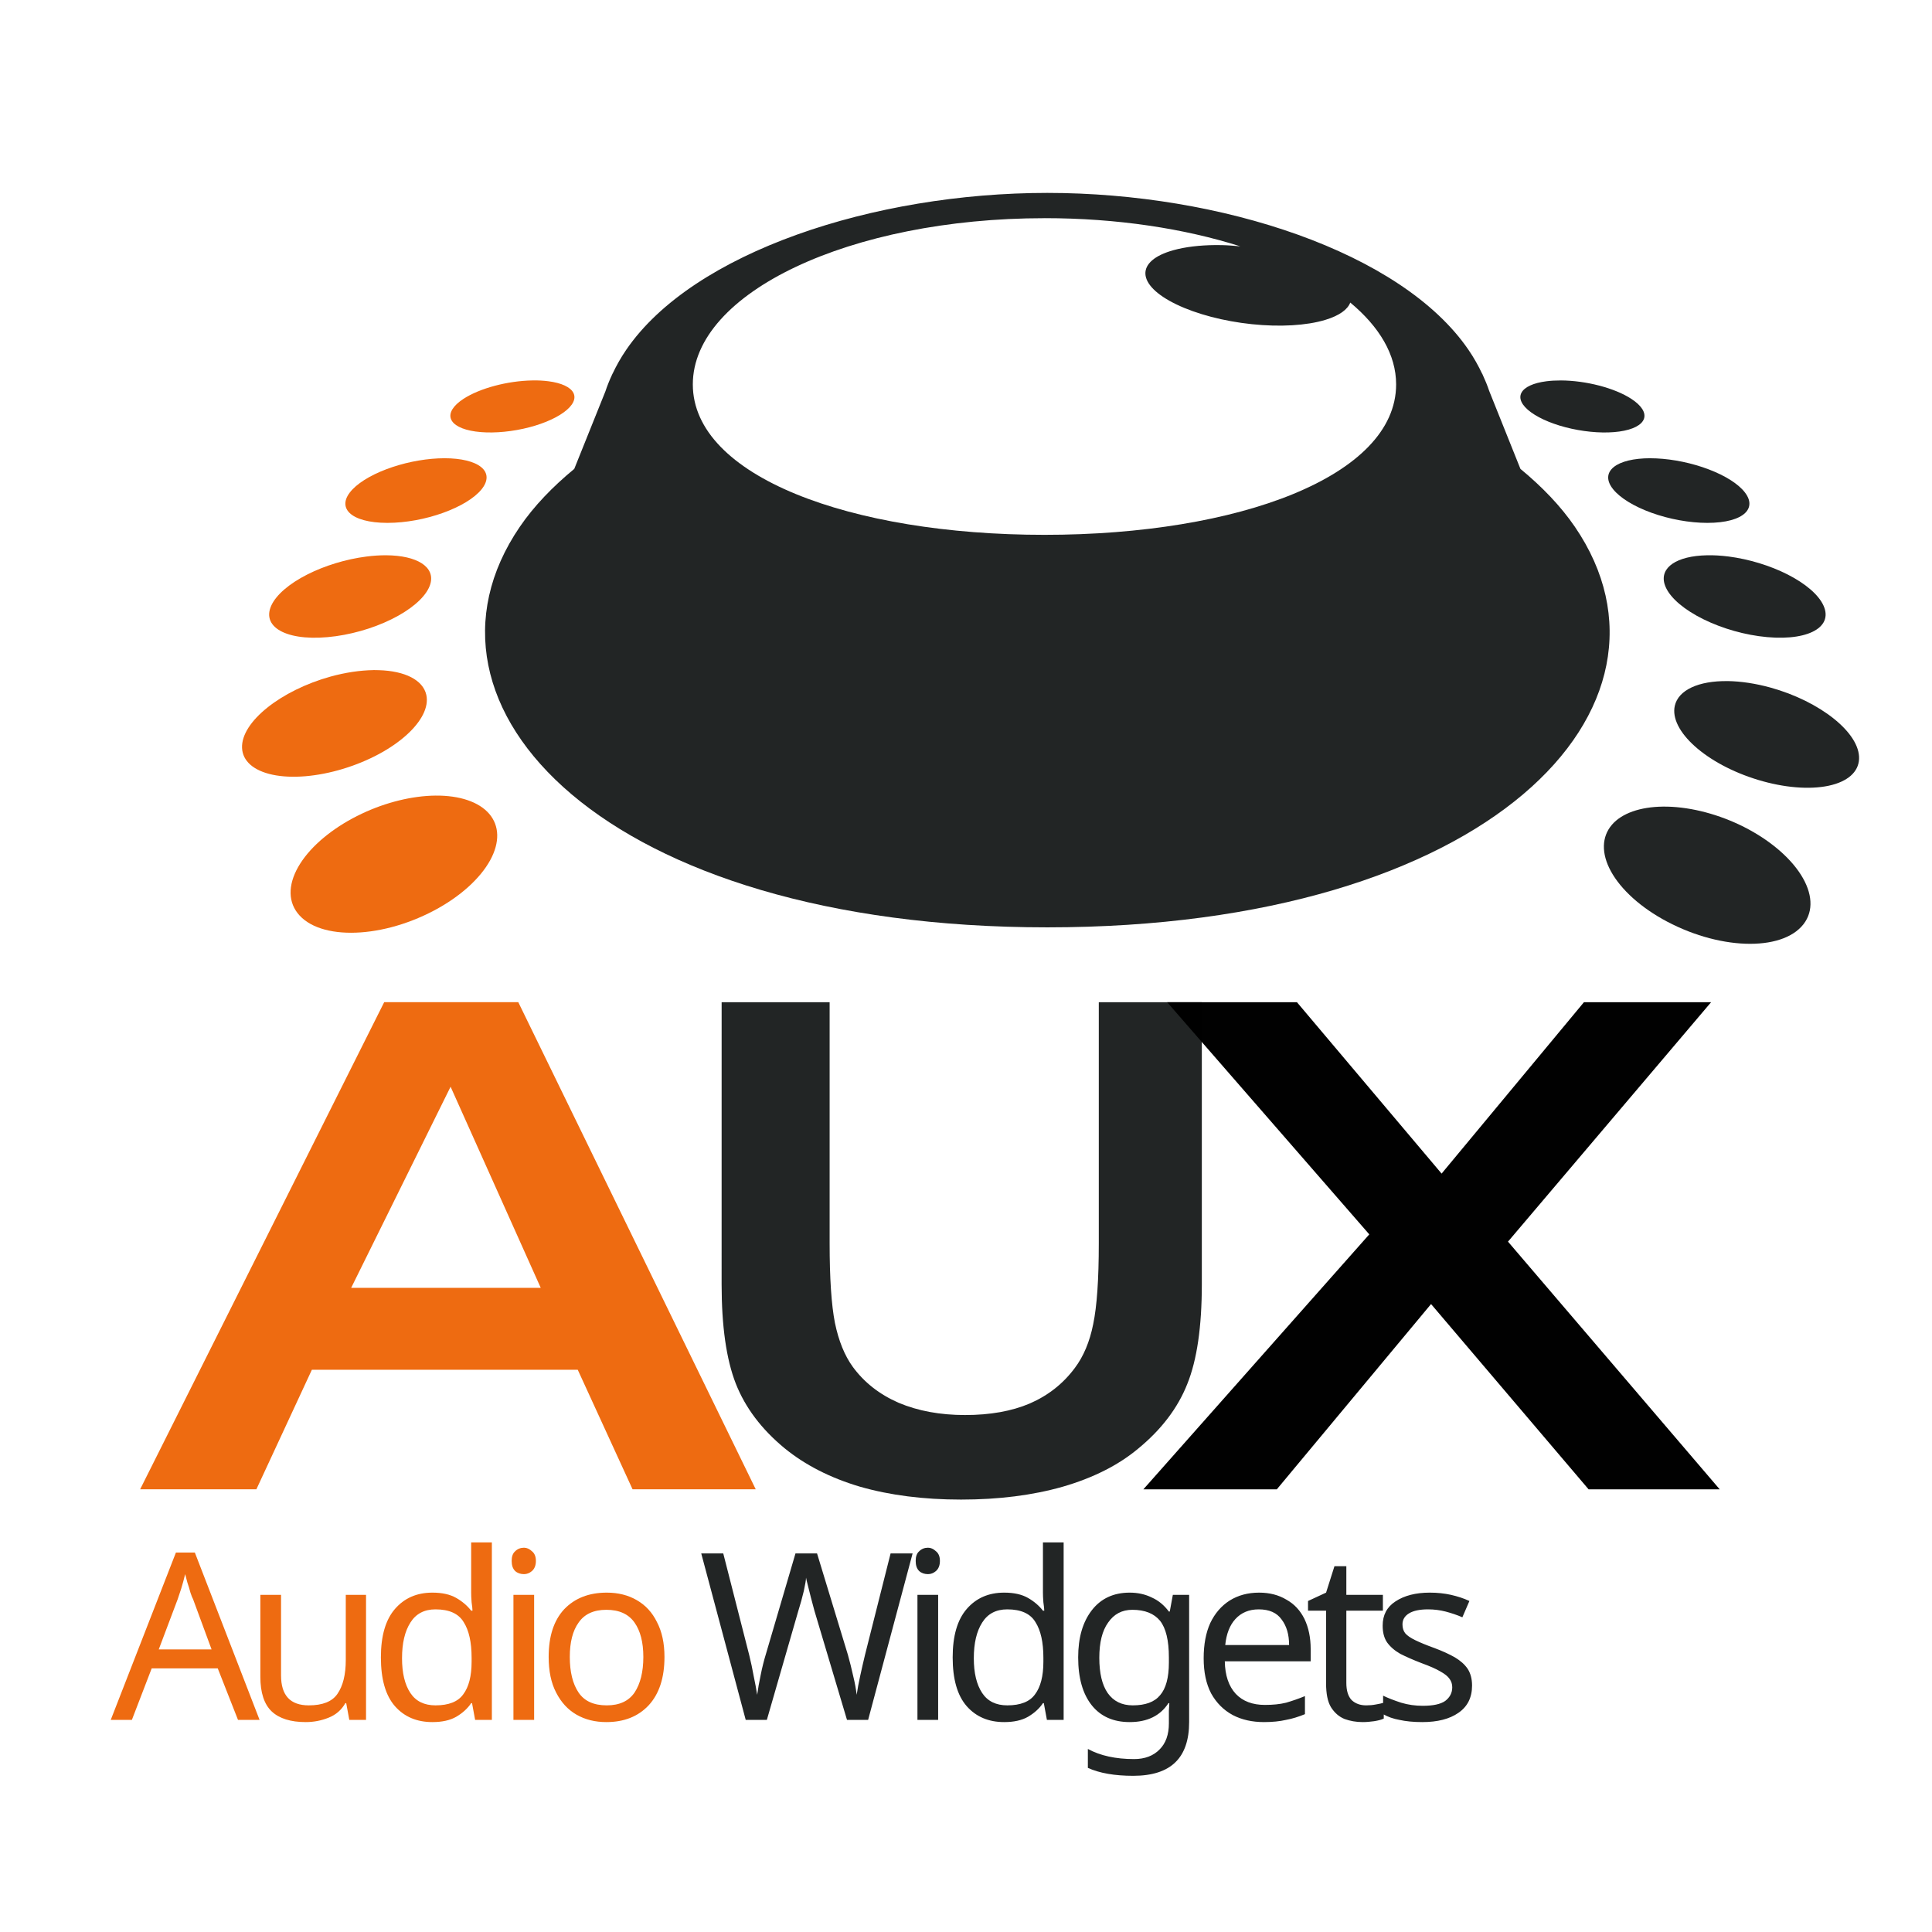
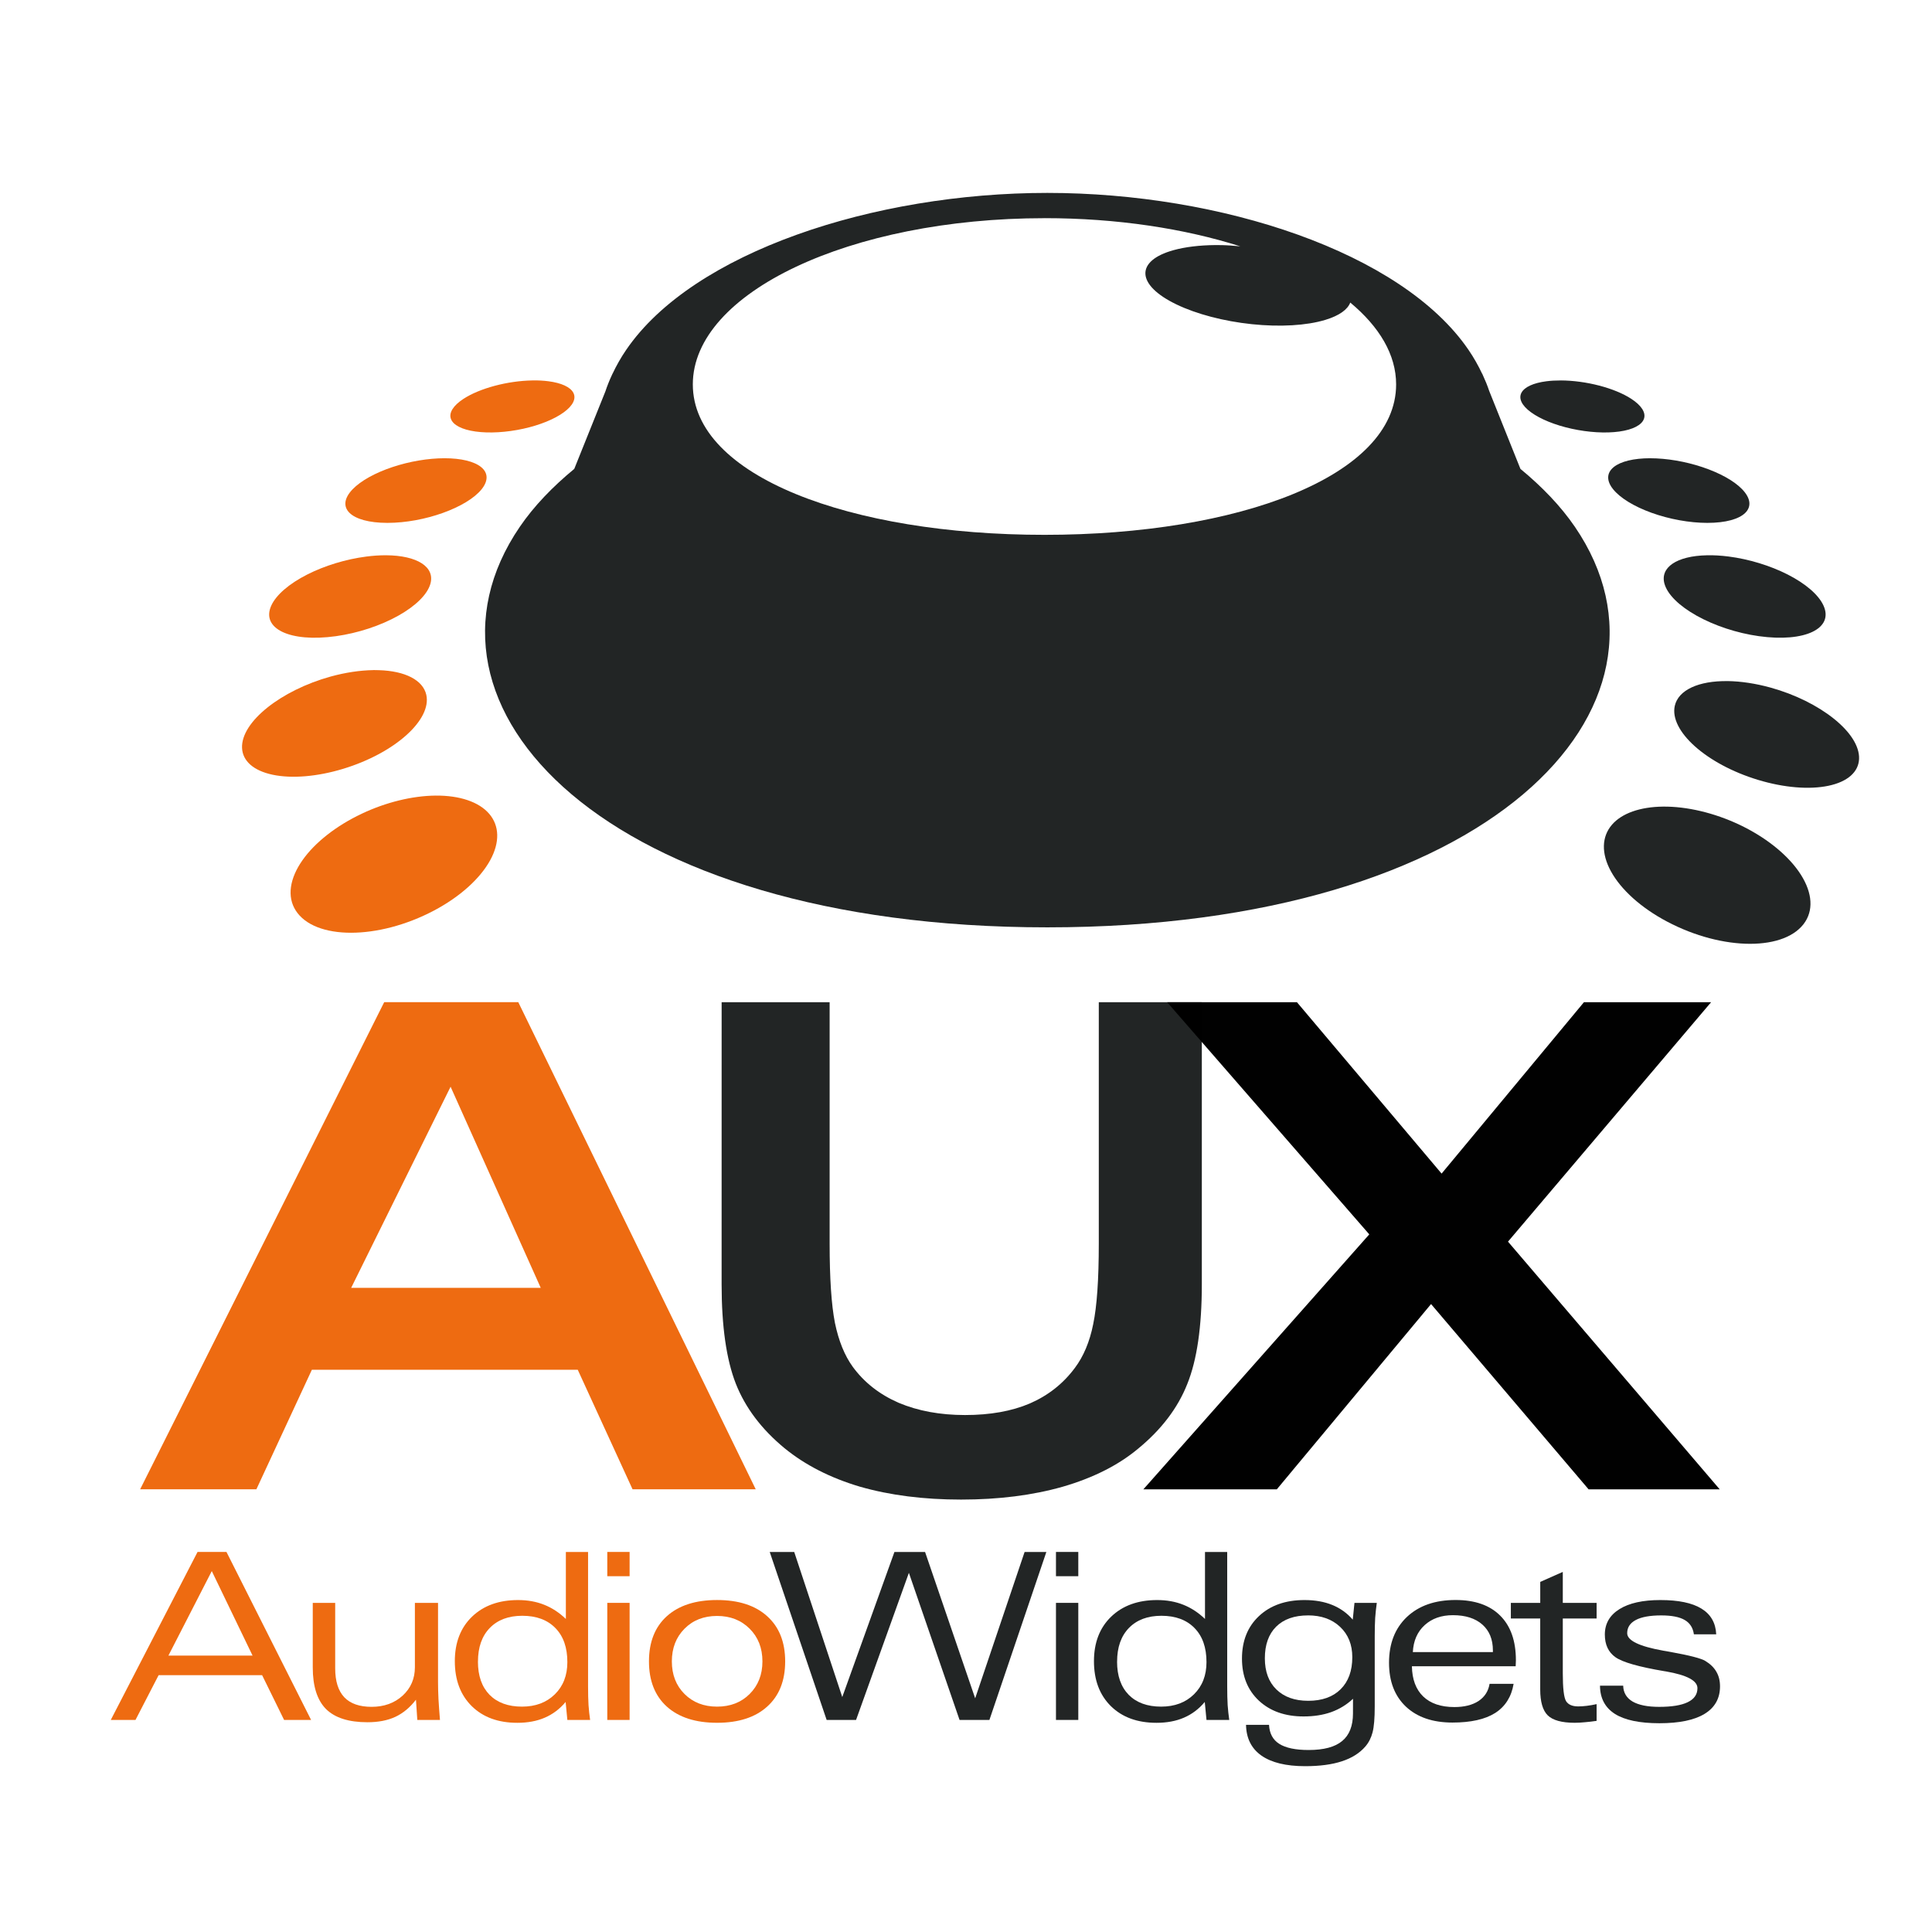
<svg xmlns="http://www.w3.org/2000/svg" width="68.555" height="68.555" viewBox="0 0 68.555 68.555" id="svg2" version="1.1">
  <defs id="defs" />
  <g id="layer1" transform="translate(-37.15043,-125.6671)" />
  <rect style="color:#000000;clip-rule:nonzero;display:inline;overflow:visible;visibility:visible;opacity:1;isolation:auto;mix-blend-mode:normal;color-interpolation:sRGB;color-interpolation-filters:linearRGB;solid-color:#000000;solid-opacity:1;vector-effect:none;fill:#ffffff;fill-opacity:1;fill-rule:nonzero;stroke:none;stroke-width:6.833;stroke-linecap:square;stroke-linejoin:round;stroke-miterlimit:4;stroke-dasharray:none;stroke-dashoffset:0;stroke-opacity:1;marker:none;paint-order:normal;color-rendering:auto;image-rendering:auto;shape-rendering:auto;text-rendering:auto;enable-background:accumulate" id="rect887" width="68.555" height="68.555" x="0" y="0" />
  <g aria-label="AUX" style="font-style:normal;font-variant:normal;font-weight:normal;font-stretch:expanded;font-size:24px;line-height:100%;font-family:'Zurich BdEx BT';-inkscape-font-specification:'Zurich BdEx BT, Expanded';font-variant-ligatures:normal;font-variant-position:normal;font-variant-caps:normal;font-variant-numeric:normal;font-variant-alternates:normal;font-feature-settings:normal;text-indent:0;text-align:center;text-decoration:none;text-decoration-line:none;text-decoration-style:solid;text-decoration-color:#000000;letter-spacing:0.12px;word-spacing:0px;text-transform:none;writing-mode:lr-tb;direction:ltr;text-orientation:mixed;dominant-baseline:auto;baseline-shift:baseline;text-anchor:middle;white-space:normal;shape-padding:0;opacity:1;vector-effect:none;fill:#000000;fill-opacity:1;stroke:none;stroke-width:1px;stroke-linecap:butt;stroke-linejoin:miter;stroke-miterlimit:4;stroke-dasharray:none;stroke-dashoffset:0;stroke-opacity:1" id="text1468" transform="translate(861.7036,48.17712)">
    <path d="m -849.243,-2.479 h 6.727 l -3.199,-7.137 z m -7.488,7.148 8.66,-17.285 h 4.758 l 8.426,17.285 h -4.371 l -1.945,-4.242 h -9.434 l -1.969,4.242 z" style="fill:#ee6b11;fill-opacity:1" id="path1470" />
    <path d="m -836.097,-12.615 h 3.832 v 8.555 q 0,1.863 0.188,2.824 0.199,0.961 0.633,1.559 0.609,0.832 1.629,1.277 1.031,0.434 2.355,0.434 1.336,0 2.297,-0.41 0.973,-0.422 1.594,-1.254 0.469,-0.621 0.656,-1.559 0.199,-0.949 0.199,-2.871 v -8.555 h 3.656 v 10.008 q 0,2.262 -0.516,3.539 -0.504,1.277 -1.746,2.297 -1.055,0.879 -2.672,1.348 -1.605,0.457 -3.609,0.457 -1.992,0 -3.586,-0.457 -1.582,-0.469 -2.684,-1.371 -1.219,-1.008 -1.723,-2.285 -0.504,-1.289 -0.504,-3.527 z" id="path1472" style="fill:#222525;fill-opacity:1" />
    <path d="m -821.132,4.67 8.016,-9.047 -7.172,-8.238 h 4.605 l 5.133,6.082 5.051,-6.082 h 4.512 l -7.207,8.496 7.512,8.789 h -4.652 l -5.59,-6.574 -5.473,6.574 z" id="path1474" style="fill:#000000;fill-opacity:0.993" />
  </g>
  <g transform="matrix(0.7785772,0,0,0.7785772,6.020383,170.7073)" id="g1497">
    <path style="color:#000000;clip-rule:nonzero;display:inline;overflow:visible;visibility:visible;opacity:1;isolation:auto;mix-blend-mode:normal;color-interpolation:sRGB;color-interpolation-filters:linearRGB;solid-color:#000000;solid-opacity:1;vector-effect:none;fill:#222525;fill-opacity:1;fill-rule:nonzero;stroke:none;stroke-width:49.829;stroke-linecap:round;stroke-linejoin:round;stroke-miterlimit:4;stroke-dasharray:none;stroke-dashoffset:0;stroke-opacity:1;marker:none;paint-order:normal;color-rendering:auto;image-rendering:auto;shape-rendering:auto;text-rendering:auto;enable-background:accumulate" d="m 46.914,22.055 c -6.153,6.2e-5 -12.574,2.098 -14.945,5.57 -0.19,0.278 -0.348,0.56 -0.482,0.844 h -0.002 L 31.471,28.5 c -0.093,0.199 -0.174,0.399 -0.24,0.6 l -1.104,2.748 c -0.769,0.634 -1.428,1.317 -1.932,2.055 -4.35,6.371 3.02,14.213 18.719,14.213 15.699,-3.42e-4 23.069,-7.842 18.719,-14.213 -0.504,-0.737 -1.163,-1.421 -1.932,-2.055 l -1.109,-2.768 c -0.063,-0.189 -0.14,-0.377 -0.227,-0.564 l -0.02,-0.047 h -0.004 C 62.207,28.185 62.049,27.903 61.859,27.625 59.488,24.153 53.067,22.055 46.914,22.055 Z m -0.1,0.896 c 2.573,0 4.961,0.369 6.947,1 -0.217,-0.019 -0.435,-0.039 -0.648,-0.043 -0.081,-0.002 -0.161,-0.002 -0.24,-0.002 -0.561,0.005 -1.07,0.067 -1.479,0.18 -1.362,0.376 -1.341,1.233 0.105,1.928 0.711,0.341 1.673,0.595 2.67,0.699 1.002,0.105 1.942,0.049 2.607,-0.152 0.503,-0.152 0.793,-0.369 0.887,-0.615 1.031,0.858 1.627,1.847 1.627,2.904 7e-6,3.257 -5.586,5.338 -12.477,5.338 -6.891,0 -12.479,-2.08 -12.479,-5.338 0,-3.258 5.588,-5.898 12.479,-5.898 z" transform="matrix(1.284394,0,0,1.284394,-20.25539,-238.791)" id="path1489" />
    <path id="path1493" d="m 63.396,-201.916 c -0.231,-9.6e-4 -0.45,0.011 -0.651,0.037 -0.592,0.076 -1,0.263 -1.137,0.523 -0.139,0.265 0.015,0.584 0.435,0.89 0.427,0.312 1.093,0.584 1.851,0.75 0.765,0.168 1.55,0.215 2.175,0.128 0.622,-0.087 1.026,-0.298 1.123,-0.583 0.095,-0.28 -0.116,-0.606 -0.577,-0.907 -0.762,-0.497 -2.07,-0.834 -3.218,-0.839 z m 4.082,3.545 c -0.75,-1.1e-4 -1.348,0.144 -1.666,0.404 -0.323,0.263 -0.337,0.623 -0.026,1.009 0.317,0.394 0.945,0.782 1.748,1.072 0.815,0.294 1.735,0.461 2.547,0.461 1.69,-2.2e-4 2.385,-0.702 1.586,-1.532 -0.371,-0.386 -1.024,-0.746 -1.811,-1.009 -0.776,-0.259 -1.629,-0.404 -2.379,-0.404 z m 2.578,4.423 c -1.369,0.029 -2.151,0.552 -1.925,1.313 0.141,0.475 0.662,0.992 1.458,1.438 0.813,0.455 1.837,0.795 2.84,0.935 2.108,0.294 3.426,-0.353 2.942,-1.401 -0.224,-0.486 -0.813,-0.994 -1.632,-1.41 -0.803,-0.408 -1.768,-0.7 -2.689,-0.819 -0.347,-0.044 -0.682,-0.064 -0.995,-0.057 z m 0.952,5.734 c -1.327,-0.019 -2.249,0.407 -2.411,1.126 -0.254,1.129 1.413,2.655 3.798,3.377 1.17,0.354 2.331,0.452 3.207,0.267 0.869,-0.183 1.368,-0.626 1.393,-1.22 0.051,-1.191 -1.783,-2.632 -4.037,-3.255 -0.672,-0.185 -1.342,-0.287 -1.95,-0.296 z m -2.945,5.72 c -1.045,0.011 -1.881,0.304 -2.331,0.827 -0.469,0.545 -0.492,1.304 -0.048,2.118 0.458,0.839 1.374,1.667 2.558,2.294 2.553,1.352 5.443,1.352 6.305,0 0.4,-0.627 0.281,-1.455 -0.31,-2.294 -0.573,-0.813 -1.542,-1.573 -2.692,-2.118 -1.147,-0.543 -2.397,-0.838 -3.482,-0.827 z" style="color:#000000;clip-rule:nonzero;display:inline;overflow:visible;visibility:visible;opacity:1;isolation:auto;mix-blend-mode:normal;color-interpolation:sRGB;color-interpolation-filters:linearRGB;solid-color:#000000;solid-opacity:1;vector-effect:none;fill:#222525;fill-opacity:1;fill-rule:nonzero;stroke:none;stroke-width:72.525;stroke-linecap:round;stroke-linejoin:round;stroke-miterlimit:4;stroke-dasharray:none;stroke-dashoffset:0;stroke-opacity:1;marker:none;paint-order:normal;color-rendering:auto;image-rendering:auto;shape-rendering:auto;text-rendering:auto;enable-background:accumulate" />
    <path style="color:#000000;clip-rule:nonzero;display:inline;overflow:visible;visibility:visible;opacity:1;isolation:auto;mix-blend-mode:normal;color-interpolation:sRGB;color-interpolation-filters:linearRGB;solid-color:#000000;solid-opacity:1;vector-effect:none;fill:#ee6b11;fill-opacity:1;fill-rule:nonzero;stroke:none;stroke-width:72.525;stroke-linecap:round;stroke-linejoin:round;stroke-miterlimit:4;stroke-dasharray:none;stroke-dashoffset:0;stroke-opacity:1;marker:none;paint-order:normal;color-rendering:auto;image-rendering:auto;shape-rendering:auto;text-rendering:auto;enable-background:accumulate" d="m 16.534,-201.917 c -1.132,0.018 -2.399,0.354 -3.143,0.839 -0.461,0.301 -0.671,0.628 -0.575,0.907 0.097,0.284 0.5,0.495 1.122,0.582 0.625,0.087 1.411,0.042 2.176,-0.126 0.758,-0.166 1.423,-0.438 1.85,-0.75 0.419,-0.306 0.573,-0.625 0.434,-0.89 -0.137,-0.261 -0.546,-0.449 -1.138,-0.525 -0.222,-0.029 -0.468,-0.042 -0.726,-0.038 z m -4.006,3.546 c -0.75,9e-5 -1.601,0.144 -2.377,0.403 -0.787,0.263 -1.441,0.625 -1.813,1.011 -0.799,0.83 -0.103,1.531 1.587,1.532 1.69,-2.1e-4 3.623,-0.702 4.292,-1.532 0.311,-0.386 0.3,-0.749 -0.022,-1.011 -0.318,-0.259 -0.917,-0.403 -1.667,-0.403 z m -2.671,4.422 c -0.286,-0.001 -0.588,0.019 -0.901,0.06 -0.921,0.119 -1.886,0.411 -2.689,0.819 -0.819,0.416 -1.409,0.922 -1.633,1.408 -0.484,1.049 0.836,1.695 2.944,1.401 1.003,-0.14 2.029,-0.479 2.842,-0.934 0.796,-0.446 1.317,-0.964 1.459,-1.439 0.233,-0.78 -0.597,-1.308 -2.019,-1.315 z m -0.573,5.232 v 0.002 c -0.608,0.009 -1.276,0.109 -1.948,0.294 -2.254,0.623 -4.088,2.063 -4.037,3.254 0.025,0.593 0.523,1.036 1.392,1.22 0.875,0.185 2.034,0.088 3.205,-0.266 2.385,-0.722 4.054,-2.248 3.8,-3.377 -0.151,-0.67 -0.965,-1.087 -2.16,-1.122 -0.083,-0.003 -0.167,-0.005 -0.252,-0.005 z m 2.831,5.721 c -1.059,0.011 -2.261,0.304 -3.366,0.828 -1.15,0.545 -2.121,1.3 -2.694,2.114 -0.591,0.839 -0.71,1.668 -0.31,2.295 0.862,1.352 3.753,1.352 6.306,0 1.184,-0.627 2.101,-1.457 2.559,-2.295 0.444,-0.813 0.421,-1.569 -0.049,-2.114 -0.468,-0.543 -1.347,-0.838 -2.446,-0.828 z" id="path1495" />
  </g>
  <g transform="matrix(0.7785772,0,0,0.7785772,-804.8337,156.8632)" id="g1818" />
  <g id="g889" transform="translate(-9.75,-15.2099)">
-     <text id="text1373" y="76.24" x="13.681" style="font-style:normal;font-variant:normal;font-weight:normal;font-stretch:expanded;font-size:8.276px;line-height:100%;font-family:'Zurich Ex BT';-inkscape-font-specification:'Zurich Ex BT, Expanded';font-variant-ligatures:normal;font-variant-position:normal;font-variant-caps:normal;font-variant-numeric:normal;font-variant-alternates:normal;font-feature-settings:normal;text-indent:0;text-align:start;text-decoration:none;text-decoration-line:none;text-decoration-style:solid;text-decoration-color:#000000;letter-spacing:-0.637px;word-spacing:0px;text-transform:none;writing-mode:lr-tb;direction:ltr;text-orientation:mixed;dominant-baseline:auto;baseline-shift:baseline;text-anchor:start;white-space:normal;shape-padding:0;opacity:1;vector-effect:none;fill:#ee6b11;fill-opacity:1;stroke:none;stroke-width:1.804px;stroke-linecap:butt;stroke-linejoin:miter;stroke-miterlimit:4;stroke-dasharray:none;stroke-dashoffset:0;stroke-opacity:1" xml:space="preserve">
-       <tspan style="font-style:normal;font-variant:normal;font-weight:normal;font-stretch:expanded;font-size:8.276px;font-family:'Zurich Ex BT';-inkscape-font-specification:'Zurich Ex BT, Expanded';font-variant-ligatures:normal;font-variant-caps:normal;font-variant-numeric:normal;font-feature-settings:normal;text-align:start;letter-spacing:-0.637px;writing-mode:lr-tb;text-anchor:start;fill:#ee6b11;fill-opacity:1;stroke-width:1.804px" y="76.24" x="13.681" id="tspan1371" dx="0 0 0 -0.331 0.083">Audio</tspan>
-     </text>
-     <text xml:space="preserve" style="font-style:normal;font-variant:normal;font-weight:normal;font-stretch:expanded;font-size:8.276px;line-height:100%;font-family:'Zurich Ex BT';-inkscape-font-specification:'Zurich Ex BT, Expanded';font-variant-ligatures:normal;font-variant-position:normal;font-variant-caps:normal;font-variant-numeric:normal;font-variant-alternates:normal;font-feature-settings:normal;text-indent:0;text-align:end;text-decoration:none;text-decoration-line:none;text-decoration-style:solid;text-decoration-color:#000000;letter-spacing:-0.637px;word-spacing:0px;text-transform:none;writing-mode:lr-tb;direction:ltr;text-orientation:mixed;dominant-baseline:auto;baseline-shift:baseline;text-anchor:end;white-space:normal;shape-padding:0;opacity:1;vector-effect:none;fill:#222525;fill-opacity:1;stroke:none;stroke-width:1.804px;stroke-linecap:butt;stroke-linejoin:miter;stroke-miterlimit:4;stroke-dasharray:none;stroke-dashoffset:0;stroke-opacity:1" x="71.207" y="76.24" id="text883">
-       <tspan dx="0 -2.828 1.9960018e-09 -0.073 -0.073 -0.073 -1.9960018e-09 0" id="tspan881" x="70.57" y="76.24" style="font-style:normal;font-variant:normal;font-weight:normal;font-stretch:expanded;font-size:8.276px;font-family:'Zurich Ex BT';-inkscape-font-specification:'Zurich Ex BT, Expanded';font-variant-ligatures:normal;font-variant-caps:normal;font-variant-numeric:normal;font-feature-settings:normal;text-align:end;letter-spacing:-0.637px;writing-mode:lr-tb;text-anchor:end;fill:#222525;fill-opacity:1;stroke-width:1.804px"> Widgets</tspan>
-     </text>
+     <g aria-label="Audio" style="font-style:normal;font-variant:normal;font-weight:normal;font-stretch:expanded;font-size:8.276px;line-height:100%;font-family:'Zurich Ex BT';-inkscape-font-specification:'Zurich Ex BT, Expanded';font-variant-ligatures:normal;font-variant-position:normal;font-variant-caps:normal;font-variant-numeric:normal;font-variant-alternates:normal;font-feature-settings:normal;text-indent:0;text-align:start;text-decoration:none;text-decoration-line:none;text-decoration-style:solid;text-decoration-color:#000000;letter-spacing:-0.637px;word-spacing:0px;text-transform:none;writing-mode:lr-tb;direction:ltr;text-orientation:mixed;dominant-baseline:auto;baseline-shift:baseline;text-anchor:start;white-space:normal;shape-padding:0;opacity:1;vector-effect:none;fill:#ee6b11;fill-opacity:1;stroke:none;stroke-width:1.804px;stroke-linecap:butt;stroke-linejoin:miter;stroke-miterlimit:4;stroke-dasharray:none;stroke-dashoffset:0;stroke-opacity:1" id="text1373">
+       <path d="m 13.681,76.24 3.079,-5.961 h 1.026 l 3.003,5.961 h -0.958 l -0.78,-1.588 h -3.673 l -0.82,1.588 z m 2.045,-2.283 h 2.986 l -1.447,-2.999 z" style="font-style:normal;font-variant:normal;font-weight:normal;font-stretch:expanded;font-size:8.276px;font-family:'Zurich Ex BT';-inkscape-font-specification:'Zurich Ex BT, Expanded';font-variant-ligatures:normal;font-variant-caps:normal;font-variant-numeric:normal;font-feature-settings:normal;text-align:start;letter-spacing:-0.637px;writing-mode:lr-tb;text-anchor:start;fill:#ee6b11;fill-opacity:1;stroke-width:1.804px" id="path831" />
+       <path d="m 25.293,72.086 v 2.813 q 0,0.259 0.016,0.602 0.02,0.343 0.053,0.74 h -0.804 l -0.048,-0.719 q -0.319,0.416 -0.735,0.61 -0.412,0.19 -0.986,0.19 -0.998,0 -1.471,-0.469 Q 20.848,75.379 20.848,74.377 V 72.086 h 0.796 v 2.324 q 0,0.683 0.323,1.026 0.323,0.339 0.97,0.339 0.663,0 1.099,-0.396 0.436,-0.4 0.436,-1.01 V 72.086 Z" style="font-style:normal;font-variant:normal;font-weight:normal;font-stretch:expanded;font-size:8.276px;font-family:'Zurich Ex BT';-inkscape-font-specification:'Zurich Ex BT, Expanded';font-variant-ligatures:normal;font-variant-caps:normal;font-variant-numeric:normal;font-feature-settings:normal;text-align:start;letter-spacing:-0.637px;writing-mode:lr-tb;text-anchor:start;fill:#ee6b11;fill-opacity:1;stroke-width:1.804px" id="path833" />
+       <path d="m 29.829,70.28 h 0.788 v 4.769 q 0,0.384 0.016,0.663 0.02,0.275 0.057,0.529 h -0.808 l -0.061,-0.639 q -0.315,0.376 -0.74,0.558 -0.42,0.182 -0.974,0.182 -1.014,0 -1.616,-0.59 -0.602,-0.594 -0.602,-1.596 0,-0.99 0.61,-1.58 0.614,-0.59 1.633,-0.59 0.509,0 0.925,0.166 0.42,0.166 0.772,0.505 z m -3.12,3.892 q 0,0.752 0.412,1.176 0.416,0.42 1.152,0.42 0.719,0 1.164,-0.436 0.445,-0.436 0.445,-1.144 0,-0.776 -0.424,-1.208 -0.424,-0.436 -1.176,-0.436 -0.731,0 -1.152,0.432 -0.42,0.432 -0.42,1.196 z" style="font-style:normal;font-variant:normal;font-weight:normal;font-stretch:expanded;font-size:8.276px;font-family:'Zurich Ex BT';-inkscape-font-specification:'Zurich Ex BT, Expanded';font-variant-ligatures:normal;font-variant-caps:normal;font-variant-numeric:normal;font-feature-settings:normal;text-align:start;letter-spacing:-0.637px;writing-mode:lr-tb;text-anchor:start;fill:#ee6b11;fill-opacity:1;stroke-width:1.804px" id="path835" />
+       <path d="M 31.299,76.24 V 72.086 h 0.792 v 4.154 z m 0.792,-5.961 v 0.861 h -0.792 v -0.861 z" style="font-style:normal;font-variant:normal;font-weight:normal;font-stretch:expanded;font-size:8.276px;font-family:'Zurich Ex BT';-inkscape-font-specification:'Zurich Ex BT, Expanded';font-variant-ligatures:normal;font-variant-caps:normal;font-variant-numeric:normal;font-feature-settings:normal;text-align:start;letter-spacing:-0.637px;writing-mode:lr-tb;text-anchor:start;fill:#ee6b11;fill-opacity:1;stroke-width:1.804px" id="path837" />
+       <path d="m 35.194,71.985 q 1.144,0 1.778,0.574 0.639,0.574 0.639,1.604 0,1.03 -0.639,1.604 -0.634,0.574 -1.778,0.574 -1.144,0 -1.782,-0.574 -0.634,-0.574 -0.634,-1.604 0,-1.03 0.634,-1.604 0.639,-0.574 1.782,-0.574 z m -1.604,2.178 q 0,0.707 0.449,1.156 0.449,0.449 1.156,0.449 0.707,0 1.156,-0.449 0.453,-0.453 0.453,-1.156 0,-0.707 -0.453,-1.16 -0.453,-0.453 -1.156,-0.453 -0.707,0 -1.156,0.453 -0.449,0.453 -0.449,1.16 z" style="font-style:normal;font-variant:normal;font-weight:normal;font-stretch:expanded;font-size:8.276px;font-family:'Zurich Ex BT';-inkscape-font-specification:'Zurich Ex BT, Expanded';font-variant-ligatures:normal;font-variant-caps:normal;font-variant-numeric:normal;font-feature-settings:normal;text-align:start;letter-spacing:-0.637px;writing-mode:lr-tb;text-anchor:start;fill:#ee6b11;fill-opacity:1;stroke-width:1.804px" id="path839" />
+     </g>
+     <g aria-label=" Widgets" style="font-style:normal;font-variant:normal;font-weight:normal;font-stretch:expanded;font-size:8.276px;line-height:100%;font-family:'Zurich Ex BT';-inkscape-font-specification:'Zurich Ex BT, Expanded';font-variant-ligatures:normal;font-variant-position:normal;font-variant-caps:normal;font-variant-numeric:normal;font-variant-alternates:normal;font-feature-settings:normal;text-indent:0;text-align:end;text-decoration:none;text-decoration-line:none;text-decoration-style:solid;text-decoration-color:#000000;letter-spacing:-0.637px;word-spacing:0px;text-transform:none;writing-mode:lr-tb;direction:ltr;text-orientation:mixed;dominant-baseline:auto;baseline-shift:baseline;text-anchor:end;white-space:normal;shape-padding:0;opacity:1;vector-effect:none;fill:#222525;fill-opacity:1;stroke:none;stroke-width:1.804px;stroke-linecap:butt;stroke-linejoin:miter;stroke-miterlimit:4;stroke-dasharray:none;stroke-dashoffset:0;stroke-opacity:1" id="text883">
+       <path d="m 37.063,70.28 h 0.869 l 1.705,5.148 1.851,-5.148 h 1.087 l 1.778,5.193 1.754,-5.193 h 0.772 l -2.021,5.961 h -1.059 l -1.798,-5.221 -1.875,5.221 h -1.043 z" style="font-style:normal;font-variant:normal;font-weight:normal;font-stretch:expanded;font-size:8.276px;font-family:'Zurich Ex BT';-inkscape-font-specification:'Zurich Ex BT, Expanded';font-variant-ligatures:normal;font-variant-caps:normal;font-variant-numeric:normal;font-feature-settings:normal;text-align:end;letter-spacing:-0.637px;writing-mode:lr-tb;text-anchor:end;fill:#222525;fill-opacity:1;stroke-width:1.804px" id="path842" />
+       <path d="M 47.22,76.24 V 72.086 h 0.792 v 4.154 z m 0.792,-5.961 v 0.861 h -0.792 v -0.861 z" style="font-style:normal;font-variant:normal;font-weight:normal;font-stretch:expanded;font-size:8.276px;font-family:'Zurich Ex BT';-inkscape-font-specification:'Zurich Ex BT, Expanded';font-variant-ligatures:normal;font-variant-caps:normal;font-variant-numeric:normal;font-feature-settings:normal;text-align:end;letter-spacing:-0.637px;writing-mode:lr-tb;text-anchor:end;fill:#222525;fill-opacity:1;stroke-width:1.804px" id="path844" />
+       <path d="m 52.508,70.28 h 0.788 v 4.769 q 0,0.384 0.016,0.663 0.02,0.275 0.057,0.529 h -0.808 l -0.061,-0.639 q -0.315,0.376 -0.74,0.558 -0.42,0.182 -0.974,0.182 -1.014,0 -1.616,-0.59 -0.602,-0.594 -0.602,-1.596 0,-0.99 0.61,-1.58 0.614,-0.59 1.633,-0.59 0.509,0 0.925,0.166 0.42,0.166 0.772,0.505 z m -3.12,3.892 q 0,0.752 0.412,1.176 0.416,0.42 1.152,0.42 0.719,0 1.164,-0.436 0.445,-0.436 0.445,-1.144 0,-0.776 -0.424,-1.208 -0.424,-0.436 -1.176,-0.436 -0.731,0 -1.152,0.432 -0.42,0.432 -0.42,1.196 z" style="font-style:normal;font-variant:normal;font-weight:normal;font-stretch:expanded;font-size:8.276px;font-family:'Zurich Ex BT';-inkscape-font-specification:'Zurich Ex BT, Expanded';font-variant-ligatures:normal;font-variant-caps:normal;font-variant-numeric:normal;font-feature-settings:normal;text-align:end;letter-spacing:-0.637px;writing-mode:lr-tb;text-anchor:end;fill:#222525;fill-opacity:1;stroke-width:1.804px" id="path846" />
+       <path d="m 57.76,75.489 q -0.335,0.315 -0.772,0.473 -0.432,0.154 -0.982,0.154 -0.986,0 -1.588,-0.562 -0.598,-0.562 -0.598,-1.491 0,-0.942 0.602,-1.507 0.606,-0.57 1.616,-0.57 0.562,0 0.986,0.174 0.428,0.174 0.727,0.521 l 0.061,-0.594 h 0.792 q -0.036,0.255 -0.057,0.529 -0.016,0.275 -0.016,0.655 v 0.206 2.283 q 0,0.63 -0.077,0.921 -0.077,0.295 -0.255,0.501 -0.303,0.352 -0.832,0.525 -0.529,0.174 -1.305,0.174 -1.014,0 -1.552,-0.376 -0.533,-0.376 -0.546,-1.091 h 0.816 q 0.024,0.461 0.364,0.675 0.344,0.218 1.043,0.218 0.808,0 1.188,-0.319 0.384,-0.315 0.384,-0.978 z m -1.596,-2.958 q -0.727,0 -1.132,0.4 -0.4,0.4 -0.4,1.123 0,0.707 0.412,1.107 0.412,0.4 1.127,0.4 0.735,0 1.148,-0.408 0.416,-0.412 0.416,-1.14 0,-0.667 -0.432,-1.075 -0.432,-0.408 -1.14,-0.408 z" style="font-style:normal;font-variant:normal;font-weight:normal;font-stretch:expanded;font-size:8.276px;font-family:'Zurich Ex BT';-inkscape-font-specification:'Zurich Ex BT, Expanded';font-variant-ligatures:normal;font-variant-caps:normal;font-variant-numeric:normal;font-feature-settings:normal;text-align:end;letter-spacing:-0.637px;writing-mode:lr-tb;text-anchor:end;fill:#222525;fill-opacity:1;stroke-width:1.804px" id="path848" />
+       <path d="m 59.883,73.832 h 2.841 v -0.057 q 0,-0.59 -0.376,-0.921 -0.376,-0.331 -1.043,-0.331 -0.618,0 -1.006,0.356 -0.384,0.352 -0.416,0.954 z m 3.576,1.127 q -0.117,0.691 -0.655,1.035 -0.537,0.339 -1.515,0.339 -1.051,0 -1.653,-0.566 -0.598,-0.566 -0.598,-1.556 0,-1.022 0.634,-1.625 0.639,-0.602 1.726,-0.602 1.03,0 1.584,0.554 0.558,0.554 0.558,1.584 0,0.036 -0.004,0.109 -0.004,0.069 -0.004,0.105 h -3.682 q 0.012,0.695 0.4,1.071 0.392,0.376 1.107,0.376 0.529,0 0.857,-0.214 0.327,-0.218 0.392,-0.61 z" style="font-style:normal;font-variant:normal;font-weight:normal;font-stretch:expanded;font-size:8.276px;font-family:'Zurich Ex BT';-inkscape-font-specification:'Zurich Ex BT, Expanded';font-variant-ligatures:normal;font-variant-caps:normal;font-variant-numeric:normal;font-feature-settings:normal;text-align:end;letter-spacing:-0.637px;writing-mode:lr-tb;text-anchor:end;fill:#222525;fill-opacity:1;stroke-width:1.804px" id="path850" />
+       <path d="m 65.204,70.987 v 1.099 h 1.2 v 0.554 h -1.2 v 1.936 q 0,0.812 0.117,0.998 0.117,0.186 0.432,0.186 0.133,0 0.299,-0.02 0.17,-0.02 0.352,-0.061 v 0.594 q -0.214,0.032 -0.412,0.048 -0.194,0.02 -0.364,0.02 -0.687,0 -0.958,-0.263 -0.267,-0.263 -0.267,-0.921 V 72.64 H 63.361 V 72.086 h 1.043 v -0.744 z" style="font-style:normal;font-variant:normal;font-weight:normal;font-stretch:expanded;font-size:8.276px;font-family:'Zurich Ex BT';-inkscape-font-specification:'Zurich Ex BT, Expanded';font-variant-ligatures:normal;font-variant-caps:normal;font-variant-numeric:normal;font-feature-settings:normal;text-align:end;letter-spacing:-0.637px;writing-mode:lr-tb;text-anchor:end;fill:#222525;fill-opacity:1;stroke-width:1.804px" id="path852" />
+       <path d="m 66.523,75.024 h 0.824 q 0.008,0.368 0.331,0.562 0.327,0.19 0.946,0.19 0.675,0 1.014,-0.166 0.344,-0.166 0.344,-0.497 0,-0.4 -1.115,-0.594 -0.032,-0.004 -0.053,-0.008 -1.366,-0.23 -1.742,-0.497 -0.376,-0.267 -0.376,-0.804 0,-0.578 0.517,-0.901 0.517,-0.323 1.451,-0.323 0.966,0 1.459,0.303 0.497,0.303 0.525,0.913 h -0.792 q -0.048,-0.348 -0.327,-0.509 -0.279,-0.162 -0.832,-0.162 -0.594,0 -0.901,0.162 -0.307,0.162 -0.307,0.469 0,0.392 1.289,0.622 0.061,0.008 0.097,0.016 0.048,0.008 0.154,0.028 1.01,0.182 1.233,0.319 0.267,0.162 0.392,0.384 0.129,0.218 0.129,0.517 0,0.643 -0.55,0.978 -0.546,0.331 -1.6,0.331 -1.055,0 -1.58,-0.331 -0.525,-0.335 -0.529,-1.002 z" style="font-style:normal;font-variant:normal;font-weight:normal;font-stretch:expanded;font-size:8.276px;font-family:'Zurich Ex BT';-inkscape-font-specification:'Zurich Ex BT, Expanded';font-variant-ligatures:normal;font-variant-caps:normal;font-variant-numeric:normal;font-feature-settings:normal;text-align:end;letter-spacing:-0.637px;writing-mode:lr-tb;text-anchor:end;fill:#222525;fill-opacity:1;stroke-width:1.804px" id="path854" />
+     </g>
  </g>
</svg>
